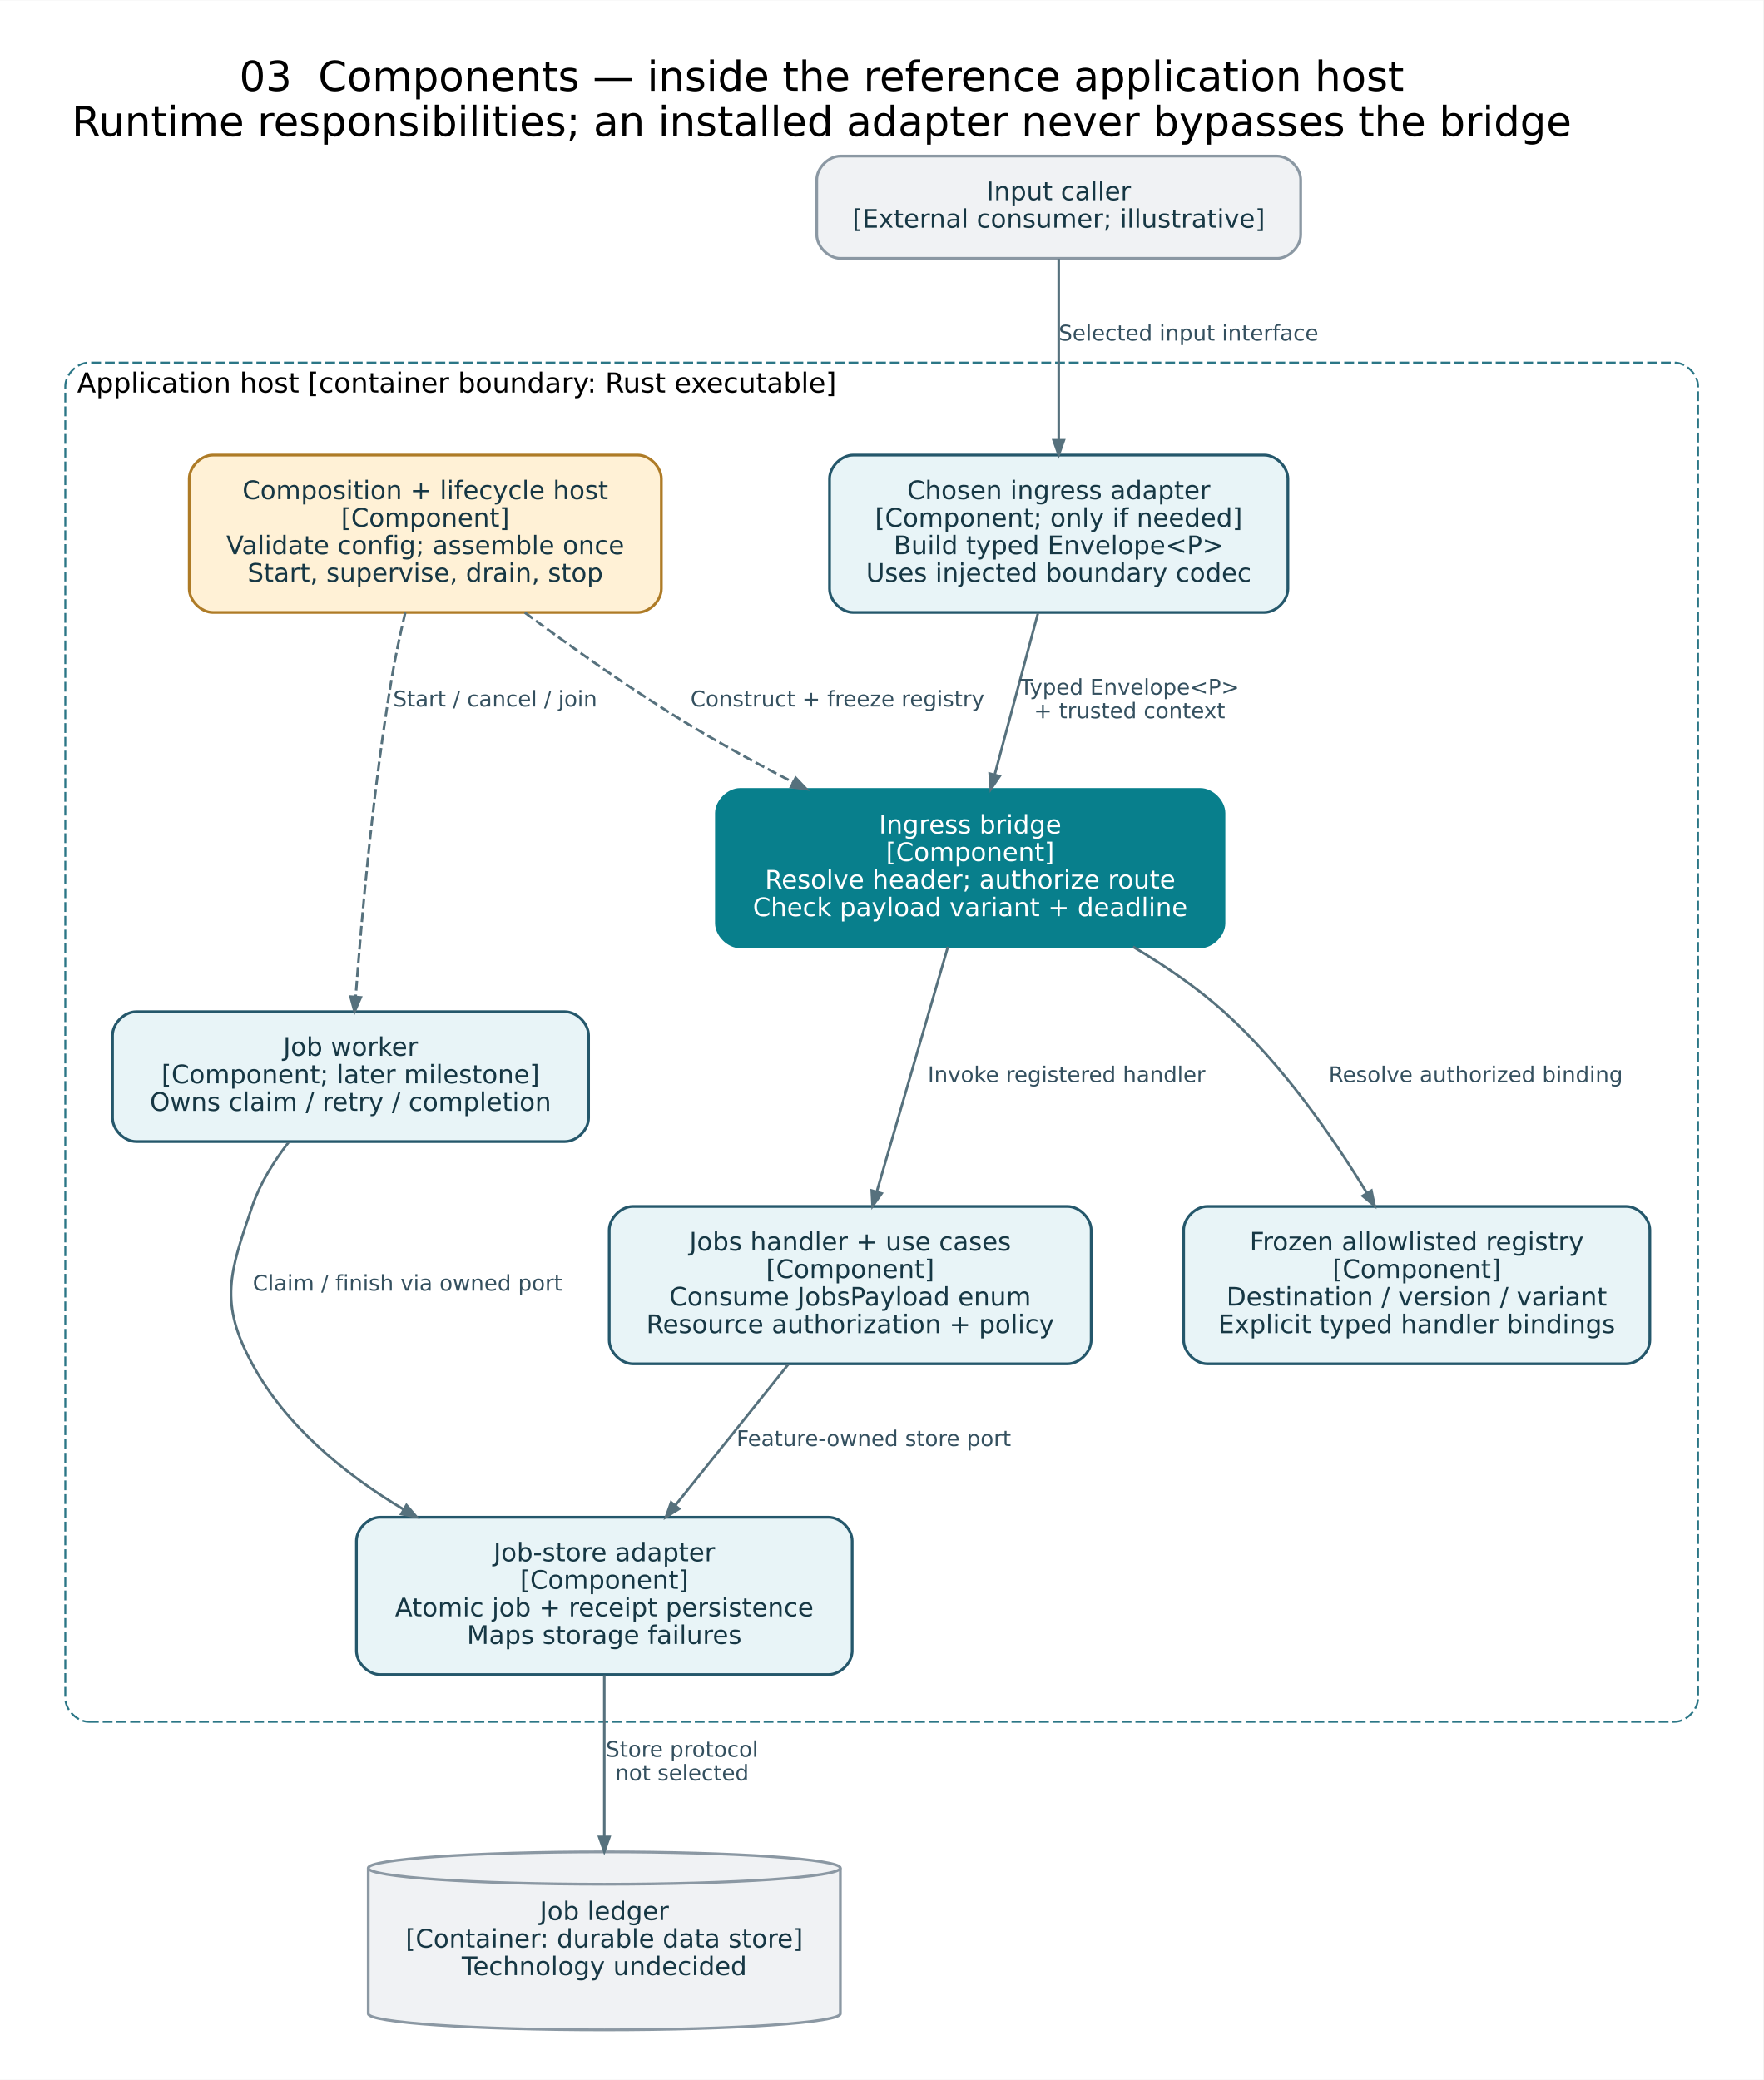
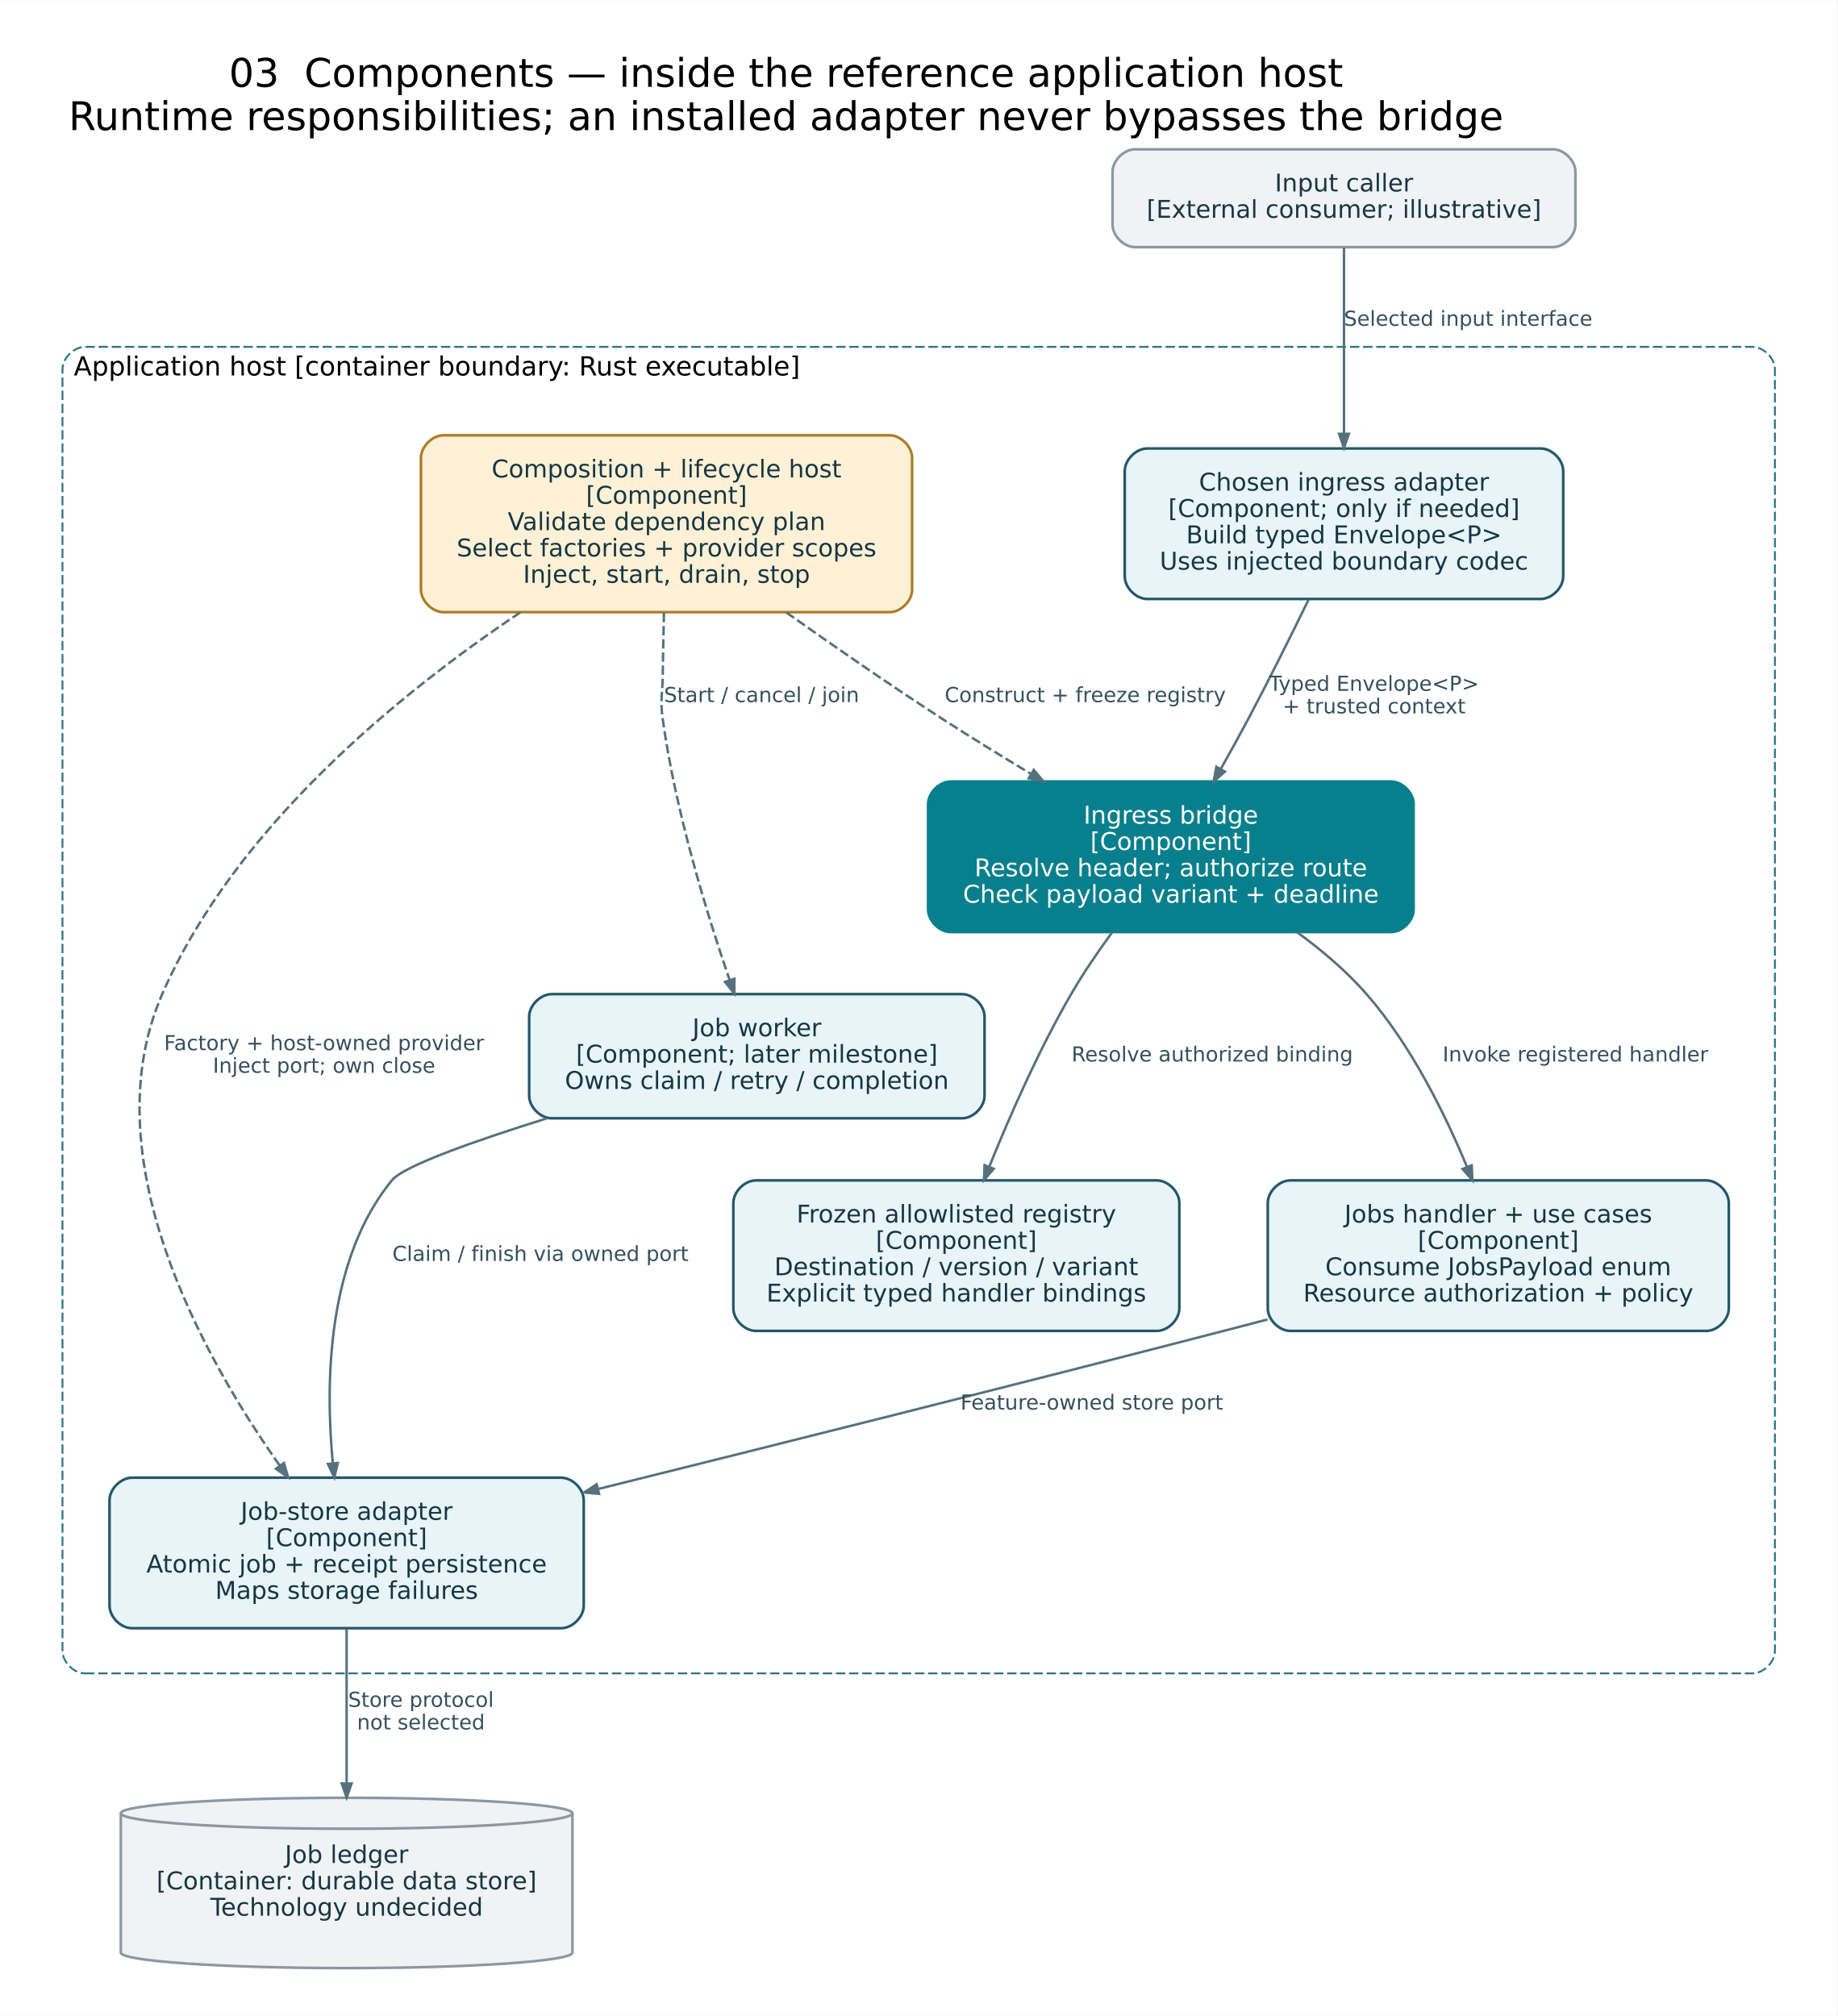
- <svg xmlns="http://www.w3.org/2000/svg" width="896pt" height="1057pt" viewBox="0.00 0.00 896.40 1057.15">
-   <g id="graph0" class="graph" transform="scale(1 1) rotate(0) translate(25.2 1031.95)">
-     <polygon fill="white" stroke="transparent" points="-25.2,25.2 -25.2,-1031.95 871.2,-1031.95 871.2,25.2 -25.2,25.2" />
-     <text text-anchor="middle" x="392.5" y="-985.95" font-family="DejaVu Sans" font-size="21.00">03  Components — inside the reference application host</text>
-     <text text-anchor="middle" x="392.5" y="-962.95" font-family="DejaVu Sans" font-size="21.00">Runtime responsibilities; an installed adapter never bypasses the bridge</text>
+ <svg xmlns="http://www.w3.org/2000/svg" width="976pt" height="1071pt" viewBox="0.00 0.00 976.40 1071.15">
+   <g id="graph0" class="graph" transform="scale(1 1) rotate(0) translate(25.2 1045.95)">
+     <polygon fill="white" stroke="transparent" points="-25.2,25.2 -25.2,-1045.95 951.2,-1045.95 951.2,25.2 -25.2,25.2" />
+     <text text-anchor="middle" x="392.5" y="-999.95" font-family="DejaVu Sans" font-size="21.00">03  Components — inside the reference application host</text>
+     <text text-anchor="middle" x="392.5" y="-976.95" font-family="DejaVu Sans" font-size="21.00">Runtime responsibilities; an installed adapter never bypasses the bridge</text>
    <g id="clust1" class="cluster">
-       <path fill="white" stroke="#2b7686" stroke-dasharray="5,2" d="M20,-156.75C20,-156.75 826,-156.75 826,-156.75 832,-156.75 838,-162.75 838,-168.75 838,-168.75 838,-835.75 838,-835.75 838,-841.75 832,-847.75 826,-847.75 826,-847.75 20,-847.75 20,-847.75 14,-847.75 8,-841.75 8,-835.75 8,-835.75 8,-168.75 8,-168.75 8,-162.75 14,-156.75 20,-156.75" />
-       <text text-anchor="middle" x="207" y="-832.55" font-family="DejaVu Sans" font-size="14.00">Application host [container boundary: Rust executable]</text>
+       <path fill="white" stroke="#2b7686" stroke-dasharray="5,2" d="M20,-156.75C20,-156.75 906,-156.75 906,-156.75 912,-156.75 918,-162.75 918,-168.75 918,-168.75 918,-849.75 918,-849.75 918,-855.75 912,-861.75 906,-861.75 906,-861.75 20,-861.75 20,-861.75 14,-861.75 8,-855.75 8,-849.75 8,-849.75 8,-168.75 8,-168.75 8,-162.75 14,-156.75 20,-156.75" />
+       <text text-anchor="middle" x="207" y="-846.55" font-family="DejaVu Sans" font-size="14.00">Application host [container boundary: Rust executable]</text>
    </g>
    <g id="node1" class="node">
-       <path fill="#f0f2f4" stroke="#8b98a3" stroke-width="1.4" d="M624,-952.75C624,-952.75 402,-952.75 402,-952.75 396,-952.75 390,-946.75 390,-940.75 390,-940.75 390,-912.75 390,-912.75 390,-906.75 396,-900.75 402,-900.75 402,-900.75 624,-900.75 624,-900.75 630,-900.75 636,-906.75 636,-912.75 636,-912.75 636,-940.75 636,-940.75 636,-946.75 630,-952.75 624,-952.75" />
-       <text text-anchor="middle" x="513" y="-930.35" font-family="DejaVu Sans" font-size="13.00" fill="#163744">Input caller</text>
-       <text text-anchor="middle" x="513" y="-916.35" font-family="DejaVu Sans" font-size="13.00" fill="#163744">[External consumer; illustrative]</text>
+       <path fill="#f0f2f4" stroke="#8b98a3" stroke-width="1.4" d="M800,-966.75C800,-966.75 578,-966.75 578,-966.75 572,-966.75 566,-960.75 566,-954.75 566,-954.75 566,-926.75 566,-926.75 566,-920.75 572,-914.75 578,-914.75 578,-914.75 800,-914.75 800,-914.75 806,-914.75 812,-920.75 812,-926.75 812,-926.75 812,-954.75 812,-954.75 812,-960.75 806,-966.75 800,-966.75" />
+       <text text-anchor="middle" x="689" y="-944.35" font-family="DejaVu Sans" font-size="13.00" fill="#163744">Input caller</text>
+       <text text-anchor="middle" x="689" y="-930.35" font-family="DejaVu Sans" font-size="13.00" fill="#163744">[External consumer; illustrative]</text>
    </g>
    <g id="node3" class="node">
-       <path fill="#e8f4f7" stroke="#24576b" stroke-width="1.4" d="M617.5,-800.75C617.5,-800.75 408.5,-800.75 408.5,-800.75 402.5,-800.75 396.5,-794.75 396.5,-788.75 396.5,-788.75 396.5,-732.75 396.5,-732.75 396.5,-726.75 402.5,-720.75 408.5,-720.75 408.5,-720.75 617.5,-720.75 617.5,-720.75 623.5,-720.75 629.5,-726.75 629.5,-732.75 629.5,-732.75 629.5,-788.75 629.5,-788.75 629.5,-794.75 623.5,-800.75 617.5,-800.75" />
-       <text text-anchor="middle" x="513" y="-778.35" font-family="DejaVu Sans" font-size="13.00" fill="#163744">Chosen ingress adapter</text>
-       <text text-anchor="middle" x="513" y="-764.35" font-family="DejaVu Sans" font-size="13.00" fill="#163744">[Component; only if needed]</text>
-       <text text-anchor="middle" x="513" y="-750.35" font-family="DejaVu Sans" font-size="13.00" fill="#163744">Build typed Envelope&lt;P&gt;</text>
-       <text text-anchor="middle" x="513" y="-736.35" font-family="DejaVu Sans" font-size="13.00" fill="#163744">Uses injected boundary codec</text>
+       <path fill="#e8f4f7" stroke="#24576b" stroke-width="1.4" d="M793.5,-807.75C793.5,-807.75 584.5,-807.75 584.5,-807.75 578.5,-807.75 572.5,-801.75 572.5,-795.75 572.5,-795.75 572.5,-739.75 572.5,-739.75 572.5,-733.75 578.5,-727.75 584.5,-727.75 584.5,-727.75 793.5,-727.75 793.5,-727.75 799.5,-727.75 805.5,-733.75 805.5,-739.75 805.5,-739.75 805.5,-795.75 805.5,-795.75 805.5,-801.75 799.5,-807.75 793.5,-807.75" />
+       <text text-anchor="middle" x="689" y="-785.35" font-family="DejaVu Sans" font-size="13.00" fill="#163744">Chosen ingress adapter</text>
+       <text text-anchor="middle" x="689" y="-771.35" font-family="DejaVu Sans" font-size="13.00" fill="#163744">[Component; only if needed]</text>
+       <text text-anchor="middle" x="689" y="-757.35" font-family="DejaVu Sans" font-size="13.00" fill="#163744">Build typed Envelope&lt;P&gt;</text>
+       <text text-anchor="middle" x="689" y="-743.35" font-family="DejaVu Sans" font-size="13.00" fill="#163744">Uses injected boundary codec</text>
+     </g>
+     <g id="edge9" class="edge">
+       <path fill="none" stroke="#56717d" stroke-width="1.3" d="M689,-914.52C689,-888.65 689,-847.82 689,-815.94" />
+       <polygon fill="#56717d" stroke="#56717d" stroke-width="1.3" points="691.63,-815.54 689,-808.04 686.38,-815.54 691.63,-815.54" />
+       <text text-anchor="middle" x="755" y="-872.95" font-family="DejaVu Sans" font-size="11.00" fill="#34505f">Selected input interface</text>
+     </g>
+     <g id="node2" class="node">
+       <path fill="#f0f2f4" stroke="#8b98a3" stroke-width="1.4" d="M279,-82.4C279,-86.94 225.21,-90.63 159,-90.63 92.79,-90.63 39,-86.94 39,-82.4 39,-82.4 39,-8.35 39,-8.35 39,-3.81 92.79,-0.12 159,-0.12 225.21,-0.12 279,-3.81 279,-8.35 279,-8.35 279,-82.4 279,-82.4" />
+       <path fill="none" stroke="#8b98a3" stroke-width="1.4" d="M279,-82.4C279,-77.86 225.21,-74.17 159,-74.17 92.79,-74.17 39,-77.86 39,-82.4" />
+       <text text-anchor="middle" x="159" y="-55.97" font-family="DejaVu Sans" font-size="13.00" fill="#163744">Job ledger</text>
+       <text text-anchor="middle" x="159" y="-41.97" font-family="DejaVu Sans" font-size="13.00" fill="#163744">[Container: durable data store]</text>
+       <text text-anchor="middle" x="159" y="-27.97" font-family="DejaVu Sans" font-size="13.00" fill="#163744">Technology undecided</text>
+     </g>
+     <g id="node4" class="node">
+       <path fill="#087f8c" stroke="#087f8c" stroke-width="1.4" d="M714,-630.75C714,-630.75 480,-630.75 480,-630.75 474,-630.75 468,-624.75 468,-618.75 468,-618.75 468,-562.75 468,-562.75 468,-556.75 474,-550.75 480,-550.75 480,-550.75 714,-550.75 714,-550.75 720,-550.75 726,-556.75 726,-562.75 726,-562.75 726,-618.75 726,-618.75 726,-624.75 720,-630.75 714,-630.75" />
+       <text text-anchor="middle" x="597" y="-608.35" font-family="DejaVu Sans" font-size="13.00" fill="white">Ingress bridge</text>
+       <text text-anchor="middle" x="597" y="-594.35" font-family="DejaVu Sans" font-size="13.00" fill="white">[Component]</text>
+       <text text-anchor="middle" x="597" y="-580.35" font-family="DejaVu Sans" font-size="13.00" fill="white">Resolve header; authorize route</text>
+       <text text-anchor="middle" x="597" y="-566.35" font-family="DejaVu Sans" font-size="13.00" fill="white">Check payload variant + deadline</text>
+     </g>
+     <g id="edge1" class="edge">
+       <path fill="none" stroke="#56717d" stroke-width="1.3" d="M670.15,-727.35C660.75,-708.05 649.05,-684.54 638,-663.75 633.43,-655.15 628.4,-646.06 623.49,-637.34" />
+       <polygon fill="#56717d" stroke="#56717d" stroke-width="1.3" points="625.74,-635.99 619.76,-630.76 621.17,-638.58 625.74,-635.99" />
+       <text text-anchor="middle" x="705" y="-678.95" font-family="DejaVu Sans" font-size="11.00" fill="#34505f">Typed Envelope&lt;P&gt;</text>
+       <text text-anchor="middle" x="705" y="-666.95" font-family="DejaVu Sans" font-size="11.00" fill="#34505f">+ trusted context</text>
+     </g>
+     <g id="node5" class="node">
+       <path fill="#e8f4f7" stroke="#24576b" stroke-width="1.4" d="M589.5,-418.75C589.5,-418.75 376.5,-418.75 376.5,-418.75 370.5,-418.75 364.5,-412.75 364.5,-406.75 364.5,-406.75 364.5,-350.75 364.5,-350.75 364.5,-344.75 370.5,-338.75 376.5,-338.75 376.5,-338.75 589.5,-338.75 589.5,-338.75 595.5,-338.75 601.5,-344.75 601.5,-350.75 601.5,-350.75 601.5,-406.75 601.5,-406.75 601.5,-412.75 595.5,-418.75 589.5,-418.75" />
+       <text text-anchor="middle" x="483" y="-396.35" font-family="DejaVu Sans" font-size="13.00" fill="#163744">Frozen allowlisted registry</text>
+       <text text-anchor="middle" x="483" y="-382.35" font-family="DejaVu Sans" font-size="13.00" fill="#163744">[Component]</text>
+       <text text-anchor="middle" x="483" y="-368.35" font-family="DejaVu Sans" font-size="13.00" fill="#163744">Destination / version / variant</text>
+       <text text-anchor="middle" x="483" y="-354.35" font-family="DejaVu Sans" font-size="13.00" fill="#163744">Explicit typed handler bindings</text>
+     </g>
+     <g id="edge2" class="edge">
+       <path fill="none" stroke="#56717d" stroke-width="1.3" d="M565.68,-550.44C558.12,-540.11 550.38,-528.76 544,-517.75 527,-488.42 511.59,-453.47 500.52,-426.08" />
+       <polygon fill="#56717d" stroke="#56717d" stroke-width="1.3" points="502.88,-424.92 497.66,-418.93 498.01,-426.87 502.88,-424.92" />
+       <text text-anchor="middle" x="619" y="-481.95" font-family="DejaVu Sans" font-size="11.00" fill="#34505f">Resolve authorized binding</text>
+     </g>
+     <g id="node6" class="node">
+       <path fill="#e8f4f7" stroke="#24576b" stroke-width="1.4" d="M881.5,-418.75C881.5,-418.75 660.5,-418.75 660.5,-418.75 654.5,-418.75 648.5,-412.75 648.5,-406.75 648.5,-406.75 648.5,-350.75 648.5,-350.75 648.5,-344.75 654.5,-338.75 660.5,-338.75 660.5,-338.75 881.5,-338.75 881.5,-338.75 887.5,-338.75 893.5,-344.75 893.5,-350.75 893.5,-350.75 893.5,-406.75 893.5,-406.75 893.5,-412.75 887.5,-418.75 881.5,-418.75" />
+       <text text-anchor="middle" x="771" y="-396.35" font-family="DejaVu Sans" font-size="13.00" fill="#163744">Jobs handler + use cases</text>
+       <text text-anchor="middle" x="771" y="-382.35" font-family="DejaVu Sans" font-size="13.00" fill="#163744">[Component]</text>
+       <text text-anchor="middle" x="771" y="-368.35" font-family="DejaVu Sans" font-size="13.00" fill="#163744">Consume JobsPayload enum</text>
+       <text text-anchor="middle" x="771" y="-354.35" font-family="DejaVu Sans" font-size="13.00" fill="#163744">Resource authorization + policy</text>
+     </g>
+     <g id="edge3" class="edge">
+       <path fill="none" stroke="#56717d" stroke-width="1.3" d="M664.03,-550.69C677.3,-541.03 690.39,-529.91 701,-517.75 724.53,-490.78 742.52,-454.51 754.37,-425.93" />
+       <polygon fill="#56717d" stroke="#56717d" stroke-width="1.3" points="756.86,-426.77 757.25,-418.83 752,-424.8 756.86,-426.77" />
+       <text text-anchor="middle" x="812" y="-481.95" font-family="DejaVu Sans" font-size="11.00" fill="#34505f">Invoke registered handler</text>
+     </g>
+     <g id="node7" class="node">
+       <path fill="#e8f4f7" stroke="#24576b" stroke-width="1.4" d="M273,-260.75C273,-260.75 45,-260.75 45,-260.75 39,-260.75 33,-254.75 33,-248.75 33,-248.75 33,-192.75 33,-192.75 33,-186.75 39,-180.75 45,-180.75 45,-180.75 273,-180.75 273,-180.75 279,-180.75 285,-186.75 285,-192.75 285,-192.75 285,-248.75 285,-248.75 285,-254.75 279,-260.75 273,-260.75" />
+       <text text-anchor="middle" x="159" y="-238.35" font-family="DejaVu Sans" font-size="13.00" fill="#163744">Job-store adapter</text>
+       <text text-anchor="middle" x="159" y="-224.35" font-family="DejaVu Sans" font-size="13.00" fill="#163744">[Component]</text>
+       <text text-anchor="middle" x="159" y="-210.35" font-family="DejaVu Sans" font-size="13.00" fill="#163744">Atomic job + receipt persistence</text>
+       <text text-anchor="middle" x="159" y="-196.35" font-family="DejaVu Sans" font-size="13.00" fill="#163744">Maps storage failures</text>
+     </g>
+     <g id="edge4" class="edge">
+       <path fill="none" stroke="#56717d" stroke-width="1.3" d="M648.36,-344.85C640.46,-342.77 632.62,-340.72 625,-338.75 513.16,-309.78 385.94,-277.91 292.72,-254.76" />
+       <polygon fill="#56717d" stroke="#56717d" stroke-width="1.3" points="293.13,-252.15 285.22,-252.89 291.86,-257.25 293.13,-252.15" />
+       <text text-anchor="middle" x="555" y="-296.95" font-family="DejaVu Sans" font-size="11.00" fill="#34505f">Feature-owned store port</text>
+     </g>
+     <g id="edge10" class="edge">
+       <path fill="none" stroke="#56717d" stroke-width="1.3" d="M159,-180.41C159,-156.13 159,-124.7 159,-98.38" />
+       <polygon fill="#56717d" stroke="#56717d" stroke-width="1.3" points="161.63,-98.25 159,-90.75 156.38,-98.25 161.63,-98.25" />
+       <text text-anchor="middle" x="198.5" y="-138.95" font-family="DejaVu Sans" font-size="11.00" fill="#34505f">Store protocol</text>
+       <text text-anchor="middle" x="198.5" y="-126.95" font-family="DejaVu Sans" font-size="11.00" fill="#34505f">not selected</text>
+     </g>
+     <g id="node8" class="node">
+       <path fill="#e8f4f7" stroke="#24576b" stroke-width="1.4" d="M486,-517.75C486,-517.75 268,-517.75 268,-517.75 262,-517.75 256,-511.75 256,-505.75 256,-505.75 256,-463.75 256,-463.75 256,-457.75 262,-451.75 268,-451.75 268,-451.75 486,-451.75 486,-451.75 492,-451.75 498,-457.75 498,-463.75 498,-463.75 498,-505.75 498,-505.75 498,-511.75 492,-517.75 486,-517.75" />
+       <text text-anchor="middle" x="377" y="-495.35" font-family="DejaVu Sans" font-size="13.00" fill="#163744">Job worker</text>
+       <text text-anchor="middle" x="377" y="-481.35" font-family="DejaVu Sans" font-size="13.00" fill="#163744">[Component; later milestone]</text>
+       <text text-anchor="middle" x="377" y="-467.35" font-family="DejaVu Sans" font-size="13.00" fill="#163744">Owns claim / retry / completion</text>
+     </g>
+     <g id="edge5" class="edge">
+       <path fill="none" stroke="#56717d" stroke-width="1.3" d="M265.43,-451.74C225.7,-439.32 189.16,-426.3 183,-418.75 148.79,-376.82 147.52,-312.18 151.65,-268.49" />
+       <polygon fill="#56717d" stroke="#56717d" stroke-width="1.3" points="154.28,-268.58 152.45,-260.85 149.06,-268.04 154.28,-268.58" />
+       <text text-anchor="middle" x="262" y="-375.95" font-family="DejaVu Sans" font-size="11.00" fill="#34505f">Claim / finish via owned port</text>
+     </g>
+     <g id="node9" class="node">
+       <path fill="#fff1d6" stroke="#ae7b26" stroke-width="1.4" d="M447.5,-814.75C447.5,-814.75 210.5,-814.75 210.5,-814.75 204.5,-814.75 198.5,-808.75 198.5,-802.75 198.5,-802.75 198.5,-732.75 198.5,-732.75 198.5,-726.75 204.5,-720.75 210.5,-720.75 210.5,-720.75 447.5,-720.75 447.5,-720.75 453.5,-720.75 459.5,-726.75 459.5,-732.75 459.5,-732.75 459.5,-802.75 459.5,-802.75 459.5,-808.75 453.5,-814.75 447.5,-814.75" />
+       <text text-anchor="middle" x="329" y="-792.35" font-family="DejaVu Sans" font-size="13.00" fill="#163744">Composition + lifecycle host</text>
+       <text text-anchor="middle" x="329" y="-778.35" font-family="DejaVu Sans" font-size="13.00" fill="#163744">[Component]</text>
+       <text text-anchor="middle" x="329" y="-764.35" font-family="DejaVu Sans" font-size="13.00" fill="#163744">Validate dependency plan</text>
+       <text text-anchor="middle" x="329" y="-750.35" font-family="DejaVu Sans" font-size="13.00" fill="#163744">Select factories + provider scopes</text>
+       <text text-anchor="middle" x="329" y="-736.35" font-family="DejaVu Sans" font-size="13.00" fill="#163744">Inject, start, drain, stop</text>
+     </g>
+     <g id="edge6" class="edge">
+       <path fill="none" stroke="#56717d" stroke-width="1.3" stroke-dasharray="5,2" d="M392.69,-720.58C418.29,-702.43 448.26,-681.69 476,-663.75 490.91,-654.11 507.1,-644.15 522.64,-634.82" />
+       <polygon fill="#56717d" stroke="#56717d" stroke-width="1.3" points="524.16,-636.96 529.25,-630.86 521.47,-632.46 524.16,-636.96" />
+       <text text-anchor="middle" x="551.5" y="-672.95" font-family="DejaVu Sans" font-size="11.00" fill="#34505f">Construct + freeze registry</text>
    </g>
    <g id="edge8" class="edge">
-       <path fill="none" stroke="#56717d" stroke-width="1.3" d="M513,-900.48C513,-876.07 513,-838.5 513,-808.61" />
-       <polygon fill="#56717d" stroke="#56717d" stroke-width="1.3" points="515.63,-808.29 513,-800.79 510.38,-808.29 515.63,-808.29" />
-       <text text-anchor="middle" x="579" y="-858.95" font-family="DejaVu Sans" font-size="11.00" fill="#34505f">Selected input interface</text>
-     </g>
-     <g id="node2" class="node">
-       <path fill="#f0f2f4" stroke="#8b98a3" stroke-width="1.4" d="M402,-82.4C402,-86.94 348.21,-90.63 282,-90.63 215.79,-90.63 162,-86.94 162,-82.4 162,-82.4 162,-8.35 162,-8.35 162,-3.81 215.79,-0.12 282,-0.12 348.21,-0.12 402,-3.81 402,-8.35 402,-8.35 402,-82.4 402,-82.4" />
-       <path fill="none" stroke="#8b98a3" stroke-width="1.4" d="M402,-82.4C402,-77.86 348.21,-74.17 282,-74.17 215.79,-74.17 162,-77.86 162,-82.4" />
-       <text text-anchor="middle" x="282" y="-55.97" font-family="DejaVu Sans" font-size="13.00" fill="#163744">Job ledger</text>
-       <text text-anchor="middle" x="282" y="-41.97" font-family="DejaVu Sans" font-size="13.00" fill="#163744">[Container: durable data store]</text>
-       <text text-anchor="middle" x="282" y="-27.97" font-family="DejaVu Sans" font-size="13.00" fill="#163744">Technology undecided</text>
-     </g>
-     <g id="node4" class="node">
-       <path fill="#087f8c" stroke="#087f8c" stroke-width="1.4" d="M585,-630.75C585,-630.75 351,-630.75 351,-630.75 345,-630.75 339,-624.75 339,-618.75 339,-618.75 339,-562.75 339,-562.75 339,-556.75 345,-550.75 351,-550.75 351,-550.75 585,-550.75 585,-550.75 591,-550.75 597,-556.75 597,-562.75 597,-562.75 597,-618.75 597,-618.75 597,-624.75 591,-630.75 585,-630.75" />
-       <text text-anchor="middle" x="468" y="-608.35" font-family="DejaVu Sans" font-size="13.00" fill="white">Ingress bridge</text>
-       <text text-anchor="middle" x="468" y="-594.35" font-family="DejaVu Sans" font-size="13.00" fill="white">[Component]</text>
-       <text text-anchor="middle" x="468" y="-580.35" font-family="DejaVu Sans" font-size="13.00" fill="white">Resolve header; authorize route</text>
-       <text text-anchor="middle" x="468" y="-566.35" font-family="DejaVu Sans" font-size="13.00" fill="white">Check payload variant + deadline</text>
-     </g>
-     <g id="edge1" class="edge">
-       <path fill="none" stroke="#56717d" stroke-width="1.3" d="M502.45,-720.36C495.88,-695.82 487.39,-664.13 480.48,-638.34" />
-       <polygon fill="#56717d" stroke="#56717d" stroke-width="1.3" points="482.96,-637.46 478.48,-630.89 477.89,-638.82 482.96,-637.46" />
-       <text text-anchor="middle" x="549" y="-678.95" font-family="DejaVu Sans" font-size="11.00" fill="#34505f">Typed Envelope&lt;P&gt;</text>
-       <text text-anchor="middle" x="549" y="-666.95" font-family="DejaVu Sans" font-size="11.00" fill="#34505f">+ trusted context</text>
-     </g>
-     <g id="node5" class="node">
-       <path fill="#e8f4f7" stroke="#24576b" stroke-width="1.4" d="M801.5,-418.75C801.5,-418.75 588.5,-418.75 588.5,-418.75 582.5,-418.75 576.5,-412.75 576.5,-406.75 576.5,-406.75 576.5,-350.75 576.5,-350.75 576.5,-344.75 582.5,-338.75 588.5,-338.75 588.5,-338.75 801.5,-338.75 801.5,-338.75 807.5,-338.75 813.5,-344.75 813.5,-350.75 813.5,-350.75 813.5,-406.75 813.5,-406.75 813.5,-412.75 807.5,-418.75 801.5,-418.75" />
-       <text text-anchor="middle" x="695" y="-396.35" font-family="DejaVu Sans" font-size="13.00" fill="#163744">Frozen allowlisted registry</text>
-       <text text-anchor="middle" x="695" y="-382.35" font-family="DejaVu Sans" font-size="13.00" fill="#163744">[Component]</text>
-       <text text-anchor="middle" x="695" y="-368.35" font-family="DejaVu Sans" font-size="13.00" fill="#163744">Destination / version / variant</text>
-       <text text-anchor="middle" x="695" y="-354.35" font-family="DejaVu Sans" font-size="13.00" fill="#163744">Explicit typed handler bindings</text>
-     </g>
-     <g id="edge2" class="edge">
-       <path fill="none" stroke="#56717d" stroke-width="1.3" d="M550.82,-550.74C567.04,-541.17 583.25,-530.08 597,-517.75 626.49,-491.3 652.09,-454.44 669.73,-425.47" />
-       <polygon fill="#56717d" stroke="#56717d" stroke-width="1.3" points="671.98,-426.82 673.59,-419.04 667.48,-424.11 671.98,-426.82" />
-       <text text-anchor="middle" x="725" y="-481.95" font-family="DejaVu Sans" font-size="11.00" fill="#34505f">Resolve authorized binding</text>
-     </g>
-     <g id="node6" class="node">
-       <path fill="#e8f4f7" stroke="#24576b" stroke-width="1.4" d="M517.5,-418.75C517.5,-418.75 296.5,-418.75 296.5,-418.75 290.5,-418.75 284.5,-412.75 284.5,-406.75 284.5,-406.75 284.5,-350.75 284.5,-350.75 284.5,-344.75 290.5,-338.75 296.5,-338.75 296.5,-338.75 517.5,-338.75 517.5,-338.75 523.5,-338.75 529.5,-344.75 529.5,-350.75 529.5,-350.75 529.5,-406.75 529.5,-406.75 529.5,-412.75 523.5,-418.75 517.5,-418.75" />
-       <text text-anchor="middle" x="407" y="-396.35" font-family="DejaVu Sans" font-size="13.00" fill="#163744">Jobs handler + use cases</text>
-       <text text-anchor="middle" x="407" y="-382.35" font-family="DejaVu Sans" font-size="13.00" fill="#163744">[Component]</text>
-       <text text-anchor="middle" x="407" y="-368.35" font-family="DejaVu Sans" font-size="13.00" fill="#163744">Consume JobsPayload enum</text>
-       <text text-anchor="middle" x="407" y="-354.35" font-family="DejaVu Sans" font-size="13.00" fill="#163744">Resource authorization + policy</text>
-     </g>
-     <g id="edge3" class="edge">
-       <path fill="none" stroke="#56717d" stroke-width="1.3" d="M456.67,-550.74C446.43,-515.49 431.34,-463.55 420.49,-426.18" />
-       <polygon fill="#56717d" stroke="#56717d" stroke-width="1.3" points="422.99,-425.37 418.37,-418.9 417.94,-426.84 422.99,-425.37" />
-       <text text-anchor="middle" x="517" y="-481.95" font-family="DejaVu Sans" font-size="11.00" fill="#34505f">Invoke registered handler</text>
-     </g>
-     <g id="node7" class="node">
-       <path fill="#e8f4f7" stroke="#24576b" stroke-width="1.4" d="M396,-260.75C396,-260.75 168,-260.75 168,-260.75 162,-260.75 156,-254.75 156,-248.75 156,-248.75 156,-192.75 156,-192.75 156,-186.75 162,-180.75 168,-180.75 168,-180.75 396,-180.75 396,-180.75 402,-180.75 408,-186.75 408,-192.75 408,-192.75 408,-248.75 408,-248.75 408,-254.75 402,-260.75 396,-260.75" />
-       <text text-anchor="middle" x="282" y="-238.35" font-family="DejaVu Sans" font-size="13.00" fill="#163744">Job-store adapter</text>
-       <text text-anchor="middle" x="282" y="-224.35" font-family="DejaVu Sans" font-size="13.00" fill="#163744">[Component]</text>
-       <text text-anchor="middle" x="282" y="-210.35" font-family="DejaVu Sans" font-size="13.00" fill="#163744">Atomic job + receipt persistence</text>
-       <text text-anchor="middle" x="282" y="-196.35" font-family="DejaVu Sans" font-size="13.00" fill="#163744">Maps storage failures</text>
-     </g>
-     <g id="edge4" class="edge">
-       <path fill="none" stroke="#56717d" stroke-width="1.3" d="M375.46,-338.38C358,-316.59 336.22,-289.42 318.09,-266.78" />
-       <polygon fill="#56717d" stroke="#56717d" stroke-width="1.3" points="320.05,-265.04 313.32,-260.83 315.96,-268.33 320.05,-265.04" />
-       <text text-anchor="middle" x="419" y="-296.95" font-family="DejaVu Sans" font-size="11.00" fill="#34505f">Feature-owned store port</text>
-     </g>
-     <g id="edge9" class="edge">
-       <path fill="none" stroke="#56717d" stroke-width="1.3" d="M282,-180.41C282,-156.13 282,-124.7 282,-98.38" />
-       <polygon fill="#56717d" stroke="#56717d" stroke-width="1.3" points="284.63,-98.25 282,-90.75 279.38,-98.25 284.63,-98.25" />
-       <text text-anchor="middle" x="321.5" y="-138.95" font-family="DejaVu Sans" font-size="11.00" fill="#34505f">Store protocol</text>
-       <text text-anchor="middle" x="321.5" y="-126.95" font-family="DejaVu Sans" font-size="11.00" fill="#34505f">not selected</text>
-     </g>
-     <g id="node8" class="node">
-       <path fill="#e8f4f7" stroke="#24576b" stroke-width="1.4" d="M262,-517.75C262,-517.75 44,-517.75 44,-517.75 38,-517.75 32,-511.75 32,-505.75 32,-505.75 32,-463.75 32,-463.75 32,-457.75 38,-451.75 44,-451.75 44,-451.75 262,-451.75 262,-451.75 268,-451.75 274,-457.75 274,-463.75 274,-463.75 274,-505.75 274,-505.75 274,-511.75 268,-517.75 262,-517.75" />
-       <text text-anchor="middle" x="153" y="-495.35" font-family="DejaVu Sans" font-size="13.00" fill="#163744">Job worker</text>
-       <text text-anchor="middle" x="153" y="-481.35" font-family="DejaVu Sans" font-size="13.00" fill="#163744">[Component; later milestone]</text>
-       <text text-anchor="middle" x="153" y="-467.35" font-family="DejaVu Sans" font-size="13.00" fill="#163744">Owns claim / retry / completion</text>
-     </g>
-     <g id="edge5" class="edge">
-       <path fill="none" stroke="#56717d" stroke-width="1.3" d="M121.61,-451.5C114.04,-441.74 106.99,-430.48 103,-418.75 91.55,-385.09 86.08,-370.02 103,-338.75 120.07,-307.2 149.76,-282.8 180.1,-264.64" />
-       <polygon fill="#56717d" stroke="#56717d" stroke-width="1.3" points="181.43,-266.91 186.58,-260.86 178.78,-262.37 181.43,-266.91" />
-       <text text-anchor="middle" x="182" y="-375.95" font-family="DejaVu Sans" font-size="11.00" fill="#34505f">Claim / finish via owned port</text>
-     </g>
-     <g id="node9" class="node">
-       <path fill="#fff1d6" stroke="#ae7b26" stroke-width="1.4" d="M299,-800.75C299,-800.75 83,-800.75 83,-800.75 77,-800.75 71,-794.75 71,-788.75 71,-788.75 71,-732.75 71,-732.75 71,-726.75 77,-720.75 83,-720.75 83,-720.75 299,-720.75 299,-720.75 305,-720.75 311,-726.75 311,-732.75 311,-732.75 311,-788.75 311,-788.75 311,-794.75 305,-800.75 299,-800.75" />
-       <text text-anchor="middle" x="191" y="-778.35" font-family="DejaVu Sans" font-size="13.00" fill="#163744">Composition + lifecycle host</text>
-       <text text-anchor="middle" x="191" y="-764.35" font-family="DejaVu Sans" font-size="13.00" fill="#163744">[Component]</text>
-       <text text-anchor="middle" x="191" y="-750.35" font-family="DejaVu Sans" font-size="13.00" fill="#163744">Validate config; assemble once</text>
-       <text text-anchor="middle" x="191" y="-736.35" font-family="DejaVu Sans" font-size="13.00" fill="#163744">Start, supervise, drain, stop</text>
-     </g>
-     <g id="edge6" class="edge">
-       <path fill="none" stroke="#56717d" stroke-width="1.3" stroke-dasharray="5,2" d="M241.59,-720.67C266.16,-702.44 296.47,-681.01 325,-663.75 341.69,-653.65 359.98,-643.68 377.73,-634.52" />
-       <polygon fill="#56717d" stroke="#56717d" stroke-width="1.3" points="379.29,-636.68 384.77,-630.92 376.9,-632 379.29,-636.68" />
-       <text text-anchor="middle" x="400.5" y="-672.95" font-family="DejaVu Sans" font-size="11.00" fill="#34505f">Construct + freeze registry</text>
+       <path fill="none" stroke="#56717d" stroke-width="1.3" stroke-dasharray="5,2" d="M251.34,-720.67C186.82,-677.43 99.57,-606.24 61,-517.75 23.43,-431.57 81.94,-326.09 123.46,-267.16" />
+       <polygon fill="#56717d" stroke="#56717d" stroke-width="1.3" points="125.7,-268.54 127.92,-260.91 121.43,-265.49 125.7,-268.54" />
+       <text text-anchor="middle" x="147" y="-487.95" font-family="DejaVu Sans" font-size="11.00" fill="#34505f">Factory + host-owned provider</text>
+       <text text-anchor="middle" x="147" y="-475.95" font-family="DejaVu Sans" font-size="11.00" fill="#34505f">Inject port; own close</text>
    </g>
    <g id="edge7" class="edge">
-       <path fill="none" stroke="#56717d" stroke-width="1.3" stroke-dasharray="5,2" d="M180.82,-720.7C178.31,-710.07 175.82,-698.51 174,-687.75 164.52,-631.74 158.65,-566.22 155.61,-525.35" />
-       <polygon fill="#56717d" stroke="#56717d" stroke-width="1.3" points="158.22,-525.05 155.05,-517.76 152.98,-525.43 158.22,-525.05" />
-       <text text-anchor="middle" x="226.5" y="-672.95" font-family="DejaVu Sans" font-size="11.00" fill="#34505f">Start / cancel / join</text>
+       <path fill="none" stroke="#56717d" stroke-width="1.3" stroke-dasharray="5,2" d="M327.63,-720.39C327.37,-709.67 327.13,-698.31 327,-687.75 326.87,-677.08 325.54,-674.32 327,-663.75 333.71,-615.06 350.28,-560.94 362.51,-525.3" />
+       <polygon fill="#56717d" stroke="#56717d" stroke-width="1.3" points="365.07,-525.93 365.05,-517.99 360.11,-524.21 365.07,-525.93" />
+       <text text-anchor="middle" x="379.5" y="-672.95" font-family="DejaVu Sans" font-size="11.00" fill="#34505f">Start / cancel / join</text>
    </g>
  </g>
</svg>
